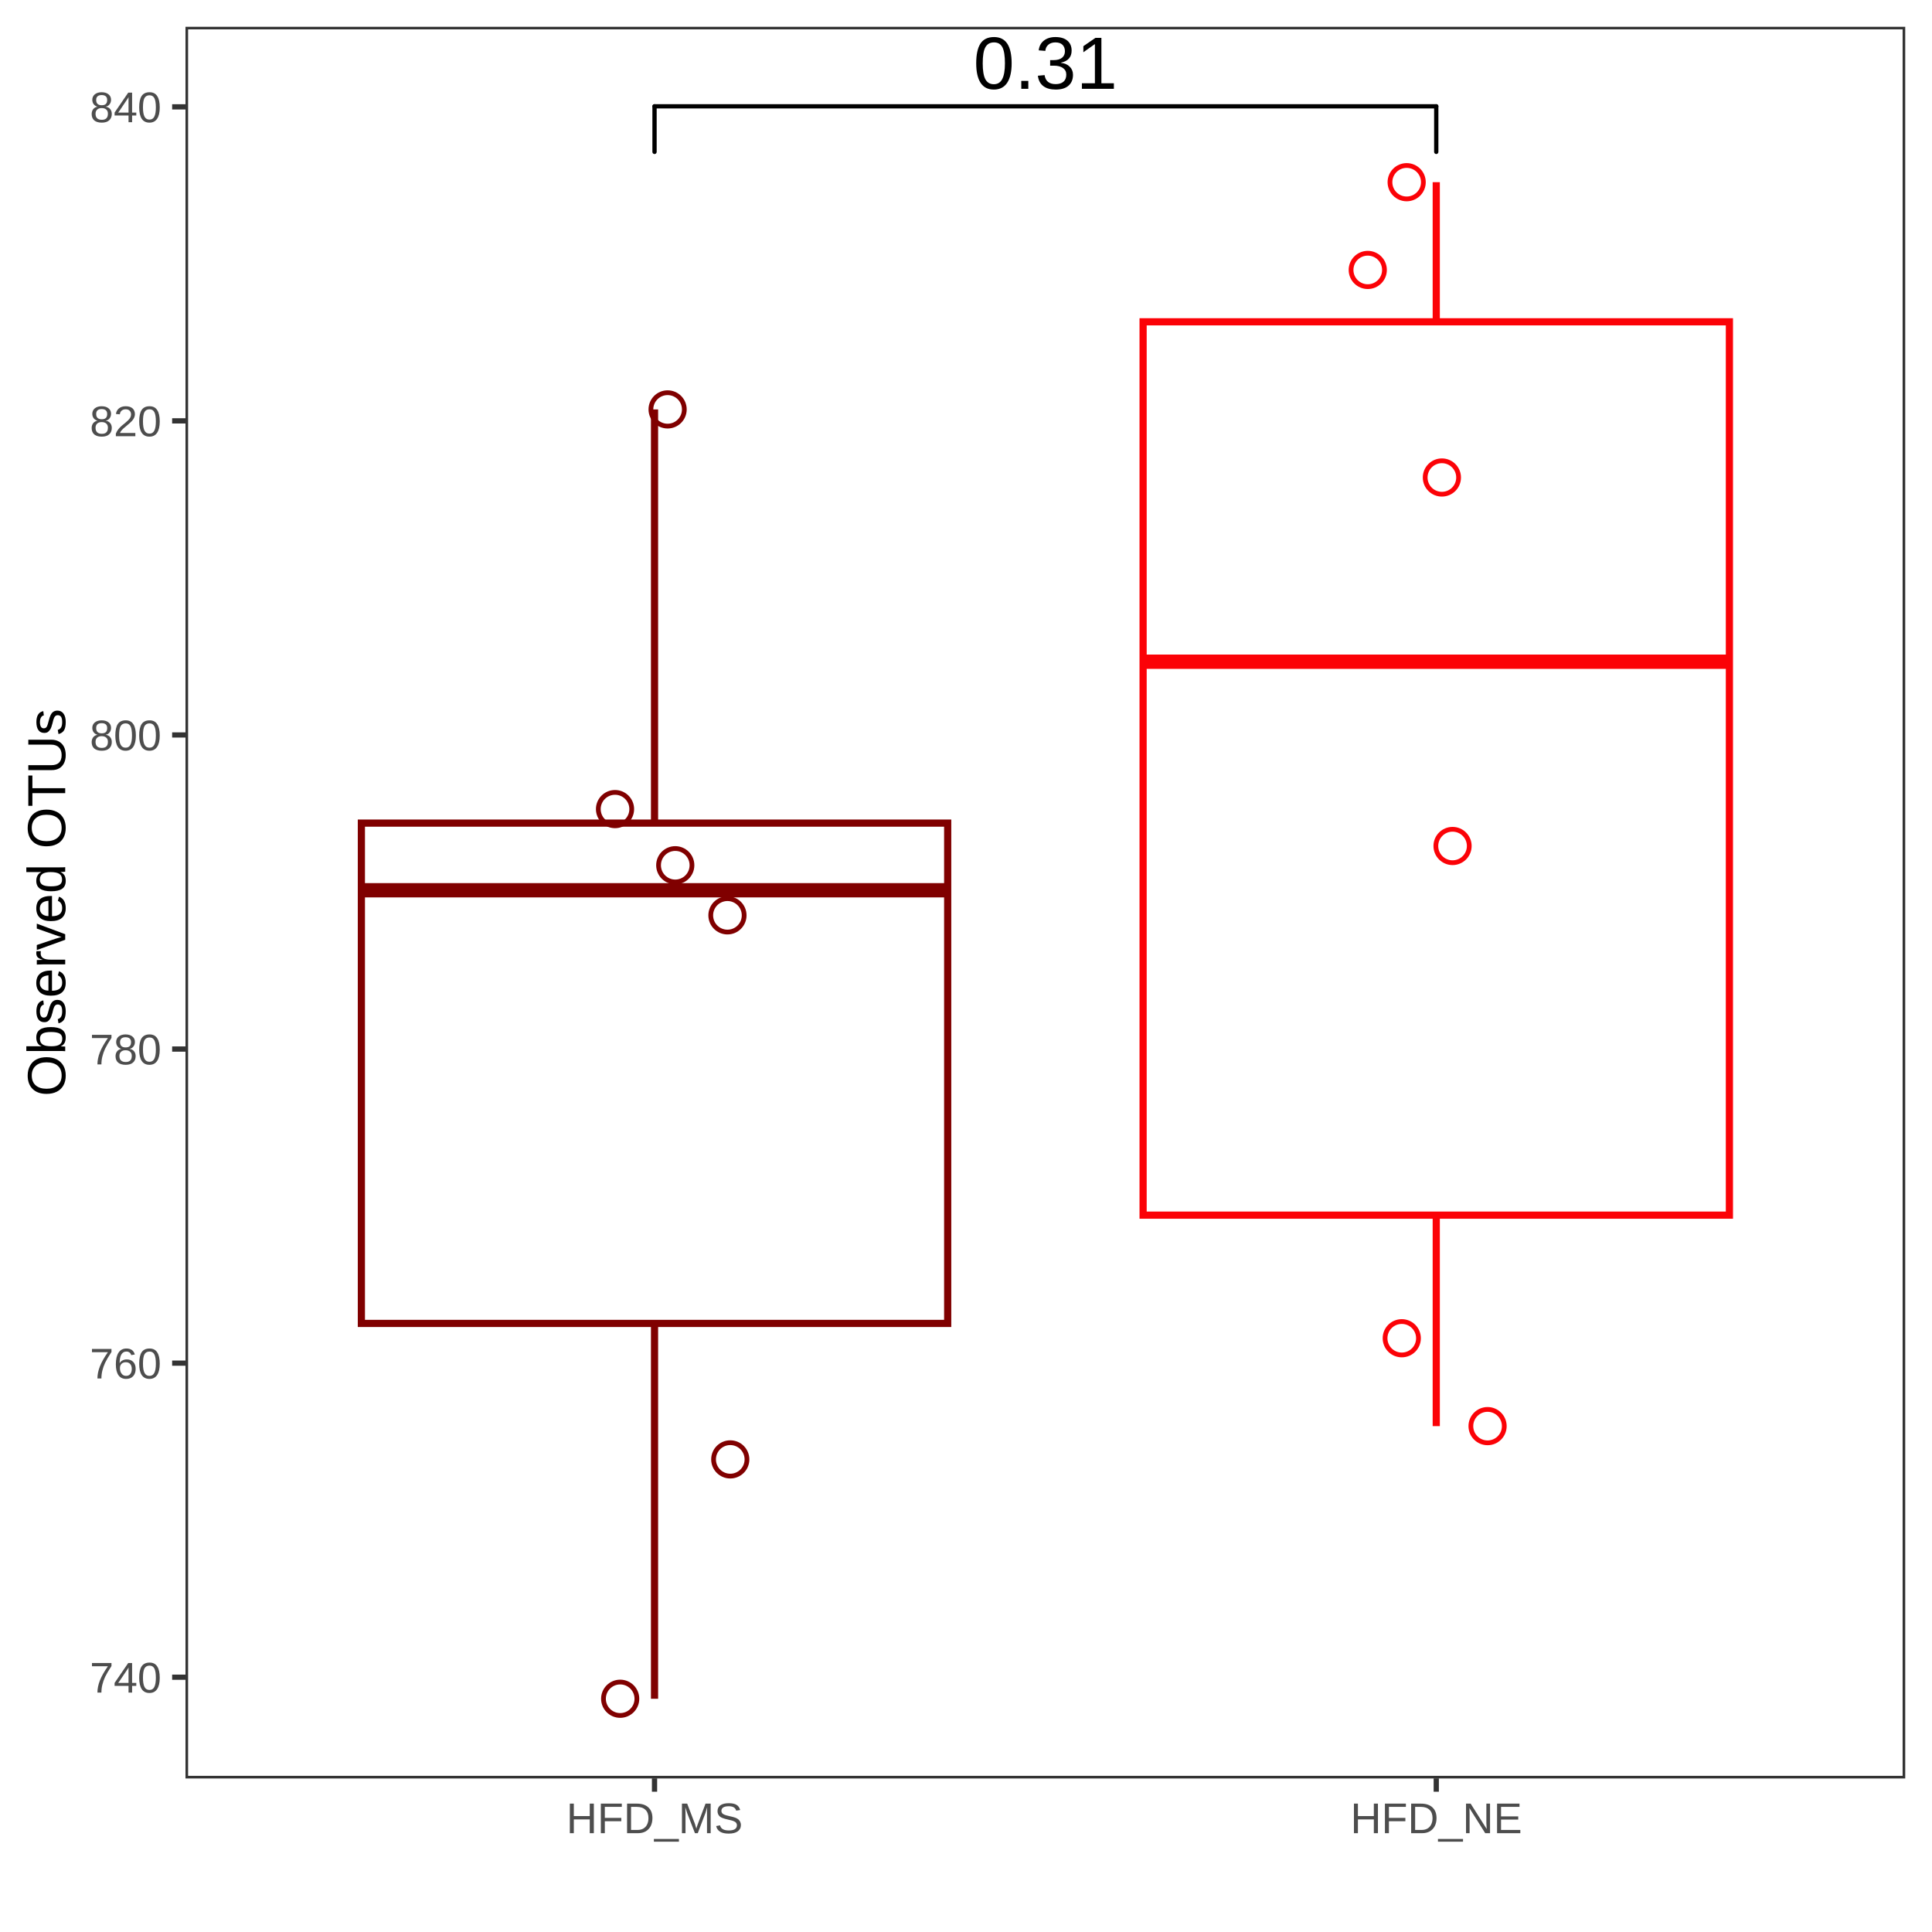
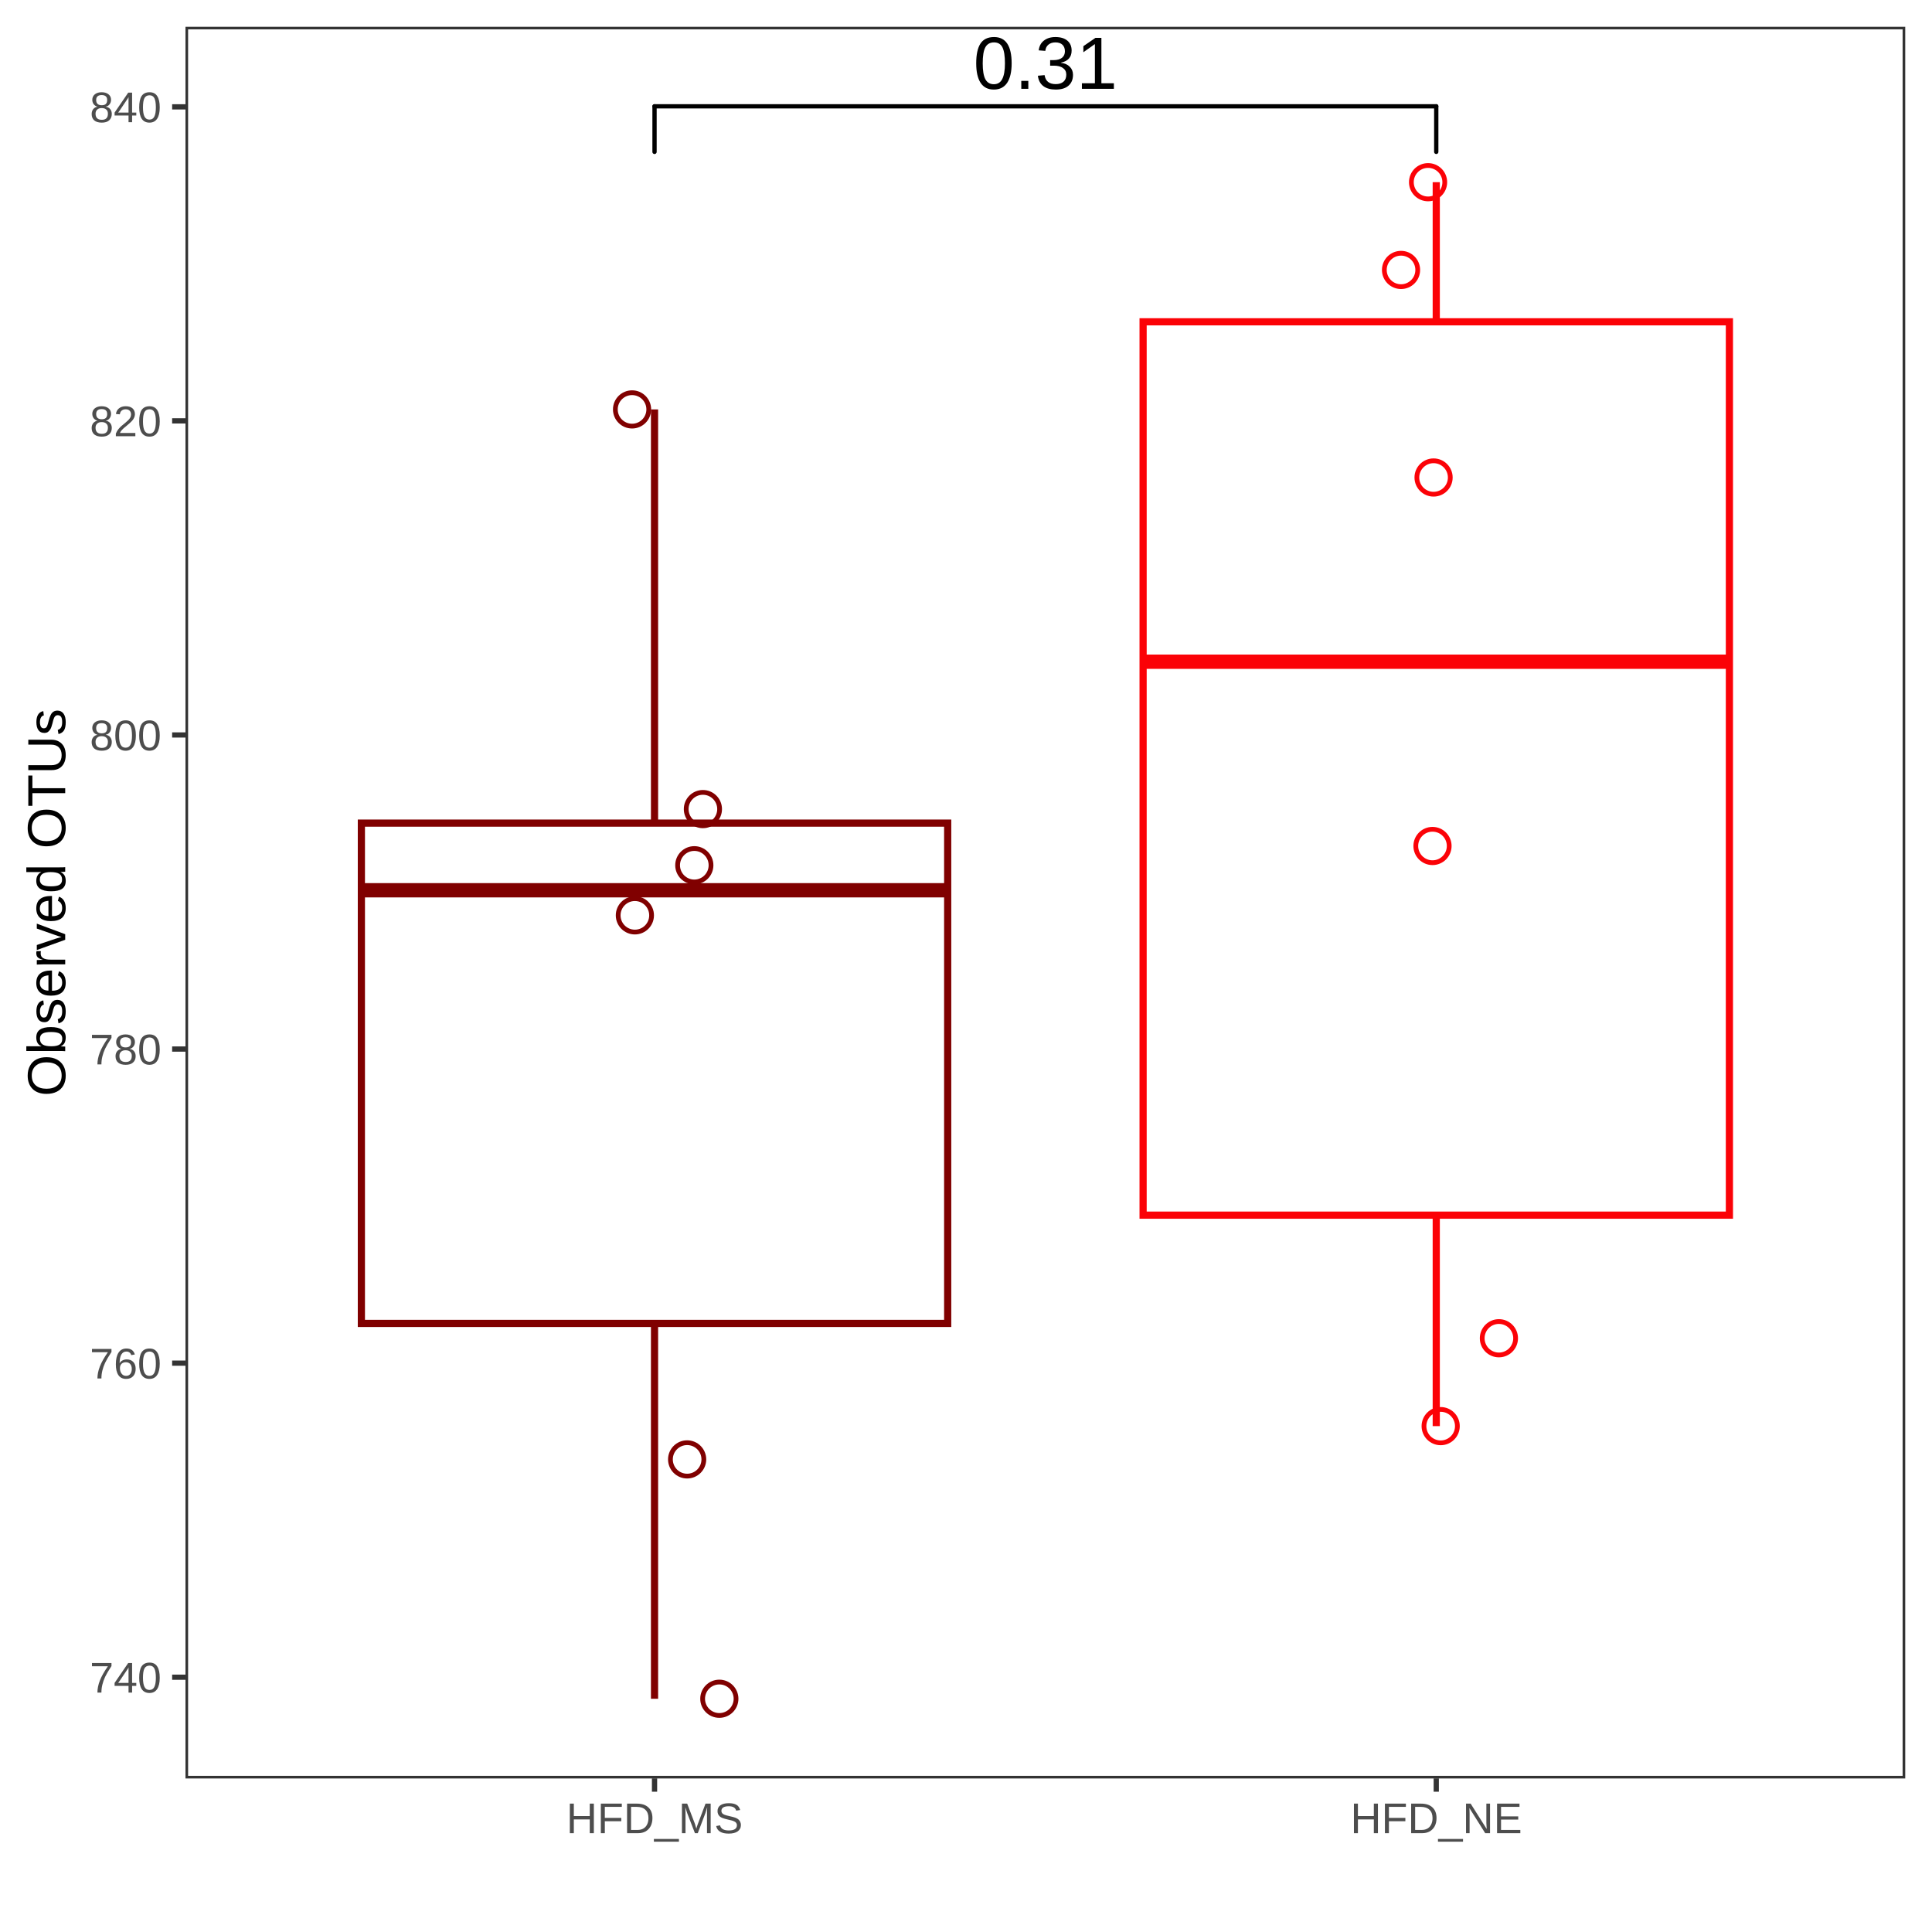
<svg xmlns="http://www.w3.org/2000/svg" class="svglite" width="288.00pt" height="288.00pt" viewBox="0 0 288.00 288.00">
  <defs>
    <style type="text/css">
    .svglite line, .svglite polyline, .svglite polygon, .svglite path, .svglite rect, .svglite circle {
      fill: none;
      stroke: #000000;
      stroke-linecap: round;
      stroke-linejoin: round;
      stroke-miterlimit: 10.00;
    }
    .svglite text {
      white-space: pre;
    }
  </style>
  </defs>
  <rect width="100%" height="100%" style="stroke: none; fill: #FFFFFF;" />
  <defs>
    <clipPath id="cpMC4wMHwyODguMDB8MC4wMHwyODguMDA=">
      <rect x="0.00" y="0.00" width="288.00" height="288.00" />
    </clipPath>
  </defs>
  <g clip-path="url(#cpMC4wMHwyODguMDB8MC4wMHwyODguMDA=)">
    <rect x="0.00" y="0.00" width="288.00" height="288.00" style="stroke-width: 0.78; stroke: #FFFFFF; fill: #FFFFFF;" />
  </g>
  <defs>
    <clipPath id="cpMjcuNjV8Mjg0LjAxfDMuOTl8MjY1LjEw">
      <rect x="27.65" y="3.99" width="256.36" height="261.12" />
    </clipPath>
  </defs>
  <g clip-path="url(#cpMjcuNjV8Mjg0LjAxfDMuOTl8MjY1LjEw)">
    <rect x="27.65" y="3.99" width="256.36" height="261.12" style="stroke-width: 0.78; stroke: none; fill: #FFFFFF;" />
    <line x1="97.57" y1="122.70" x2="97.57" y2="61.03" style="stroke-width: 1.07; stroke: #800000; stroke-linecap: butt;" />
    <line x1="97.57" y1="197.28" x2="97.57" y2="253.23" style="stroke-width: 1.07; stroke: #800000; stroke-linecap: butt;" />
    <polygon points="53.87,122.70 53.87,197.28 141.27,197.28 141.27,122.70 53.87,122.70 " style="stroke-width: 1.07; stroke: #800000; stroke-linecap: butt; stroke-linejoin: miter; fill: #FFFFFF;" />
    <line x1="53.87" y1="132.71" x2="141.27" y2="132.71" style="stroke-width: 2.13; stroke: #800000; stroke-linecap: butt; stroke-linejoin: miter;" />
    <line x1="214.10" y1="47.97" x2="214.10" y2="27.16" style="stroke-width: 1.07; stroke: #FB0207; stroke-linecap: butt;" />
    <line x1="214.10" y1="181.14" x2="214.10" y2="212.59" style="stroke-width: 1.07; stroke: #FB0207; stroke-linecap: butt;" />
    <polygon points="170.40,47.97 170.40,181.14 257.80,181.14 257.80,47.97 170.40,47.97 " style="stroke-width: 1.07; stroke: #FB0207; stroke-linecap: butt; stroke-linejoin: miter; fill: #FFFFFF;" />
    <line x1="170.40" y1="98.64" x2="257.80" y2="98.64" style="stroke-width: 2.13; stroke: #FB0207; stroke-linecap: butt; stroke-linejoin: miter;" />
-     <circle cx="100.66" cy="128.98" r="2.49" style="stroke-width: 0.71; stroke: #800000;" />
-     <circle cx="214.94" cy="71.18" r="2.49" style="stroke-width: 0.71; stroke: #FB0207;" />
-     <circle cx="99.52" cy="61.03" r="2.49" style="stroke-width: 0.71; stroke: #800000;" />
-     <circle cx="92.45" cy="253.23" r="2.49" style="stroke-width: 0.71; stroke: #800000;" />
-     <circle cx="108.44" cy="136.45" r="2.49" style="stroke-width: 0.71; stroke: #800000;" />
-     <circle cx="203.89" cy="40.24" r="2.49" style="stroke-width: 0.71; stroke: #FB0207;" />
-     <circle cx="221.75" cy="212.59" r="2.49" style="stroke-width: 0.71; stroke: #FB0207;" />
-     <circle cx="208.96" cy="199.49" r="2.49" style="stroke-width: 0.71; stroke: #FB0207;" />
-     <circle cx="209.69" cy="27.16" r="2.49" style="stroke-width: 0.71; stroke: #FB0207;" />
-     <circle cx="216.53" cy="126.11" r="2.49" style="stroke-width: 0.71; stroke: #FB0207;" />
-     <circle cx="108.86" cy="217.55" r="2.49" style="stroke-width: 0.71; stroke: #800000;" />
-     <circle cx="91.68" cy="120.61" r="2.49" style="stroke-width: 0.71; stroke: #800000;" />
+     <circle cx="103.50" cy="128.98" r="2.49" style="stroke-width: 0.71; stroke: #800000;" />
+     <circle cx="213.70" cy="71.18" r="2.49" style="stroke-width: 0.71; stroke: #FB0207;" />
+     <circle cx="94.22" cy="61.03" r="2.49" style="stroke-width: 0.71; stroke: #800000;" />
+     <circle cx="107.23" cy="253.23" r="2.49" style="stroke-width: 0.71; stroke: #800000;" />
+     <circle cx="94.64" cy="136.45" r="2.49" style="stroke-width: 0.71; stroke: #800000;" />
+     <circle cx="208.85" cy="40.24" r="2.49" style="stroke-width: 0.71; stroke: #FB0207;" />
+     <circle cx="214.76" cy="212.59" r="2.49" style="stroke-width: 0.71; stroke: #FB0207;" />
+     <circle cx="223.44" cy="199.49" r="2.49" style="stroke-width: 0.71; stroke: #FB0207;" />
+     <circle cx="212.88" cy="27.16" r="2.49" style="stroke-width: 0.71; stroke: #FB0207;" />
+     <circle cx="213.54" cy="126.11" r="2.49" style="stroke-width: 0.71; stroke: #FB0207;" />
+     <circle cx="102.43" cy="217.55" r="2.49" style="stroke-width: 0.71; stroke: #800000;" />
+     <circle cx="104.78" cy="120.61" r="2.49" style="stroke-width: 0.71; stroke: #800000;" />
    <text x="155.83" y="13.24" text-anchor="middle" style="font-size: 11.04px; font-family: &quot;Arial&quot;;" textLength="21.47px" lengthAdjust="spacingAndGlyphs">0.31</text>
    <line x1="97.57" y1="22.64" x2="97.57" y2="15.85" style="stroke-width: 0.64;" />
    <line x1="97.57" y1="15.85" x2="214.10" y2="15.85" style="stroke-width: 0.64;" />
    <line x1="214.10" y1="15.85" x2="214.10" y2="22.64" style="stroke-width: 0.64;" />
    <rect x="27.65" y="3.99" width="256.36" height="261.12" style="stroke-width: 0.78; stroke: #333333;" />
  </g>
  <g clip-path="url(#cpMC4wMHwyODguMDB8MC4wMHwyODguMDA=)">
    <text x="24.06" y="252.31" text-anchor="end" style="font-size: 6.40px;fill: #4D4D4D; font-family: &quot;Arial&quot;;" textLength="10.67px" lengthAdjust="spacingAndGlyphs">740</text>
    <text x="24.06" y="205.49" text-anchor="end" style="font-size: 6.40px;fill: #4D4D4D; font-family: &quot;Arial&quot;;" textLength="10.67px" lengthAdjust="spacingAndGlyphs">760</text>
    <text x="24.06" y="158.67" text-anchor="end" style="font-size: 6.40px;fill: #4D4D4D; font-family: &quot;Arial&quot;;" textLength="10.67px" lengthAdjust="spacingAndGlyphs">780</text>
    <text x="24.06" y="111.85" text-anchor="end" style="font-size: 6.40px;fill: #4D4D4D; font-family: &quot;Arial&quot;;" textLength="10.67px" lengthAdjust="spacingAndGlyphs">800</text>
    <text x="24.06" y="65.03" text-anchor="end" style="font-size: 6.40px;fill: #4D4D4D; font-family: &quot;Arial&quot;;" textLength="10.67px" lengthAdjust="spacingAndGlyphs">820</text>
    <text x="24.06" y="18.22" text-anchor="end" style="font-size: 6.40px;fill: #4D4D4D; font-family: &quot;Arial&quot;;" textLength="10.67px" lengthAdjust="spacingAndGlyphs">840</text>
    <polyline points="25.66,250.02 27.65,250.02 " style="stroke-width: 0.78; stroke: #333333; stroke-linecap: butt;" />
    <polyline points="25.66,203.20 27.65,203.20 " style="stroke-width: 0.78; stroke: #333333; stroke-linecap: butt;" />
    <polyline points="25.66,156.38 27.65,156.38 " style="stroke-width: 0.78; stroke: #333333; stroke-linecap: butt;" />
    <polyline points="25.66,109.56 27.65,109.56 " style="stroke-width: 0.78; stroke: #333333; stroke-linecap: butt;" />
    <polyline points="25.66,62.74 27.65,62.74 " style="stroke-width: 0.78; stroke: #333333; stroke-linecap: butt;" />
    <polyline points="25.66,15.93 27.65,15.93 " style="stroke-width: 0.78; stroke: #333333; stroke-linecap: butt;" />
    <polyline points="97.57,267.09 97.57,265.10 " style="stroke-width: 0.78; stroke: #333333; stroke-linecap: butt;" />
    <polyline points="214.10,267.09 214.10,265.10 " style="stroke-width: 0.78; stroke: #333333; stroke-linecap: butt;" />
    <text x="97.57" y="273.27" text-anchor="middle" style="font-size: 6.40px;fill: #4D4D4D; font-family: &quot;Arial&quot;;" textLength="26.28px" lengthAdjust="spacingAndGlyphs">HFD_MS</text>
    <text x="214.10" y="273.27" text-anchor="middle" style="font-size: 6.40px;fill: #4D4D4D; font-family: &quot;Arial&quot;;" textLength="25.57px" lengthAdjust="spacingAndGlyphs">HFD_NE</text>
    <text transform="translate(9.72,134.54) rotate(-90)" text-anchor="middle" style="font-size: 8.00px; font-family: &quot;Arial&quot;;" textLength="57.80px" lengthAdjust="spacingAndGlyphs">Observed OTUs</text>
  </g>
</svg>
